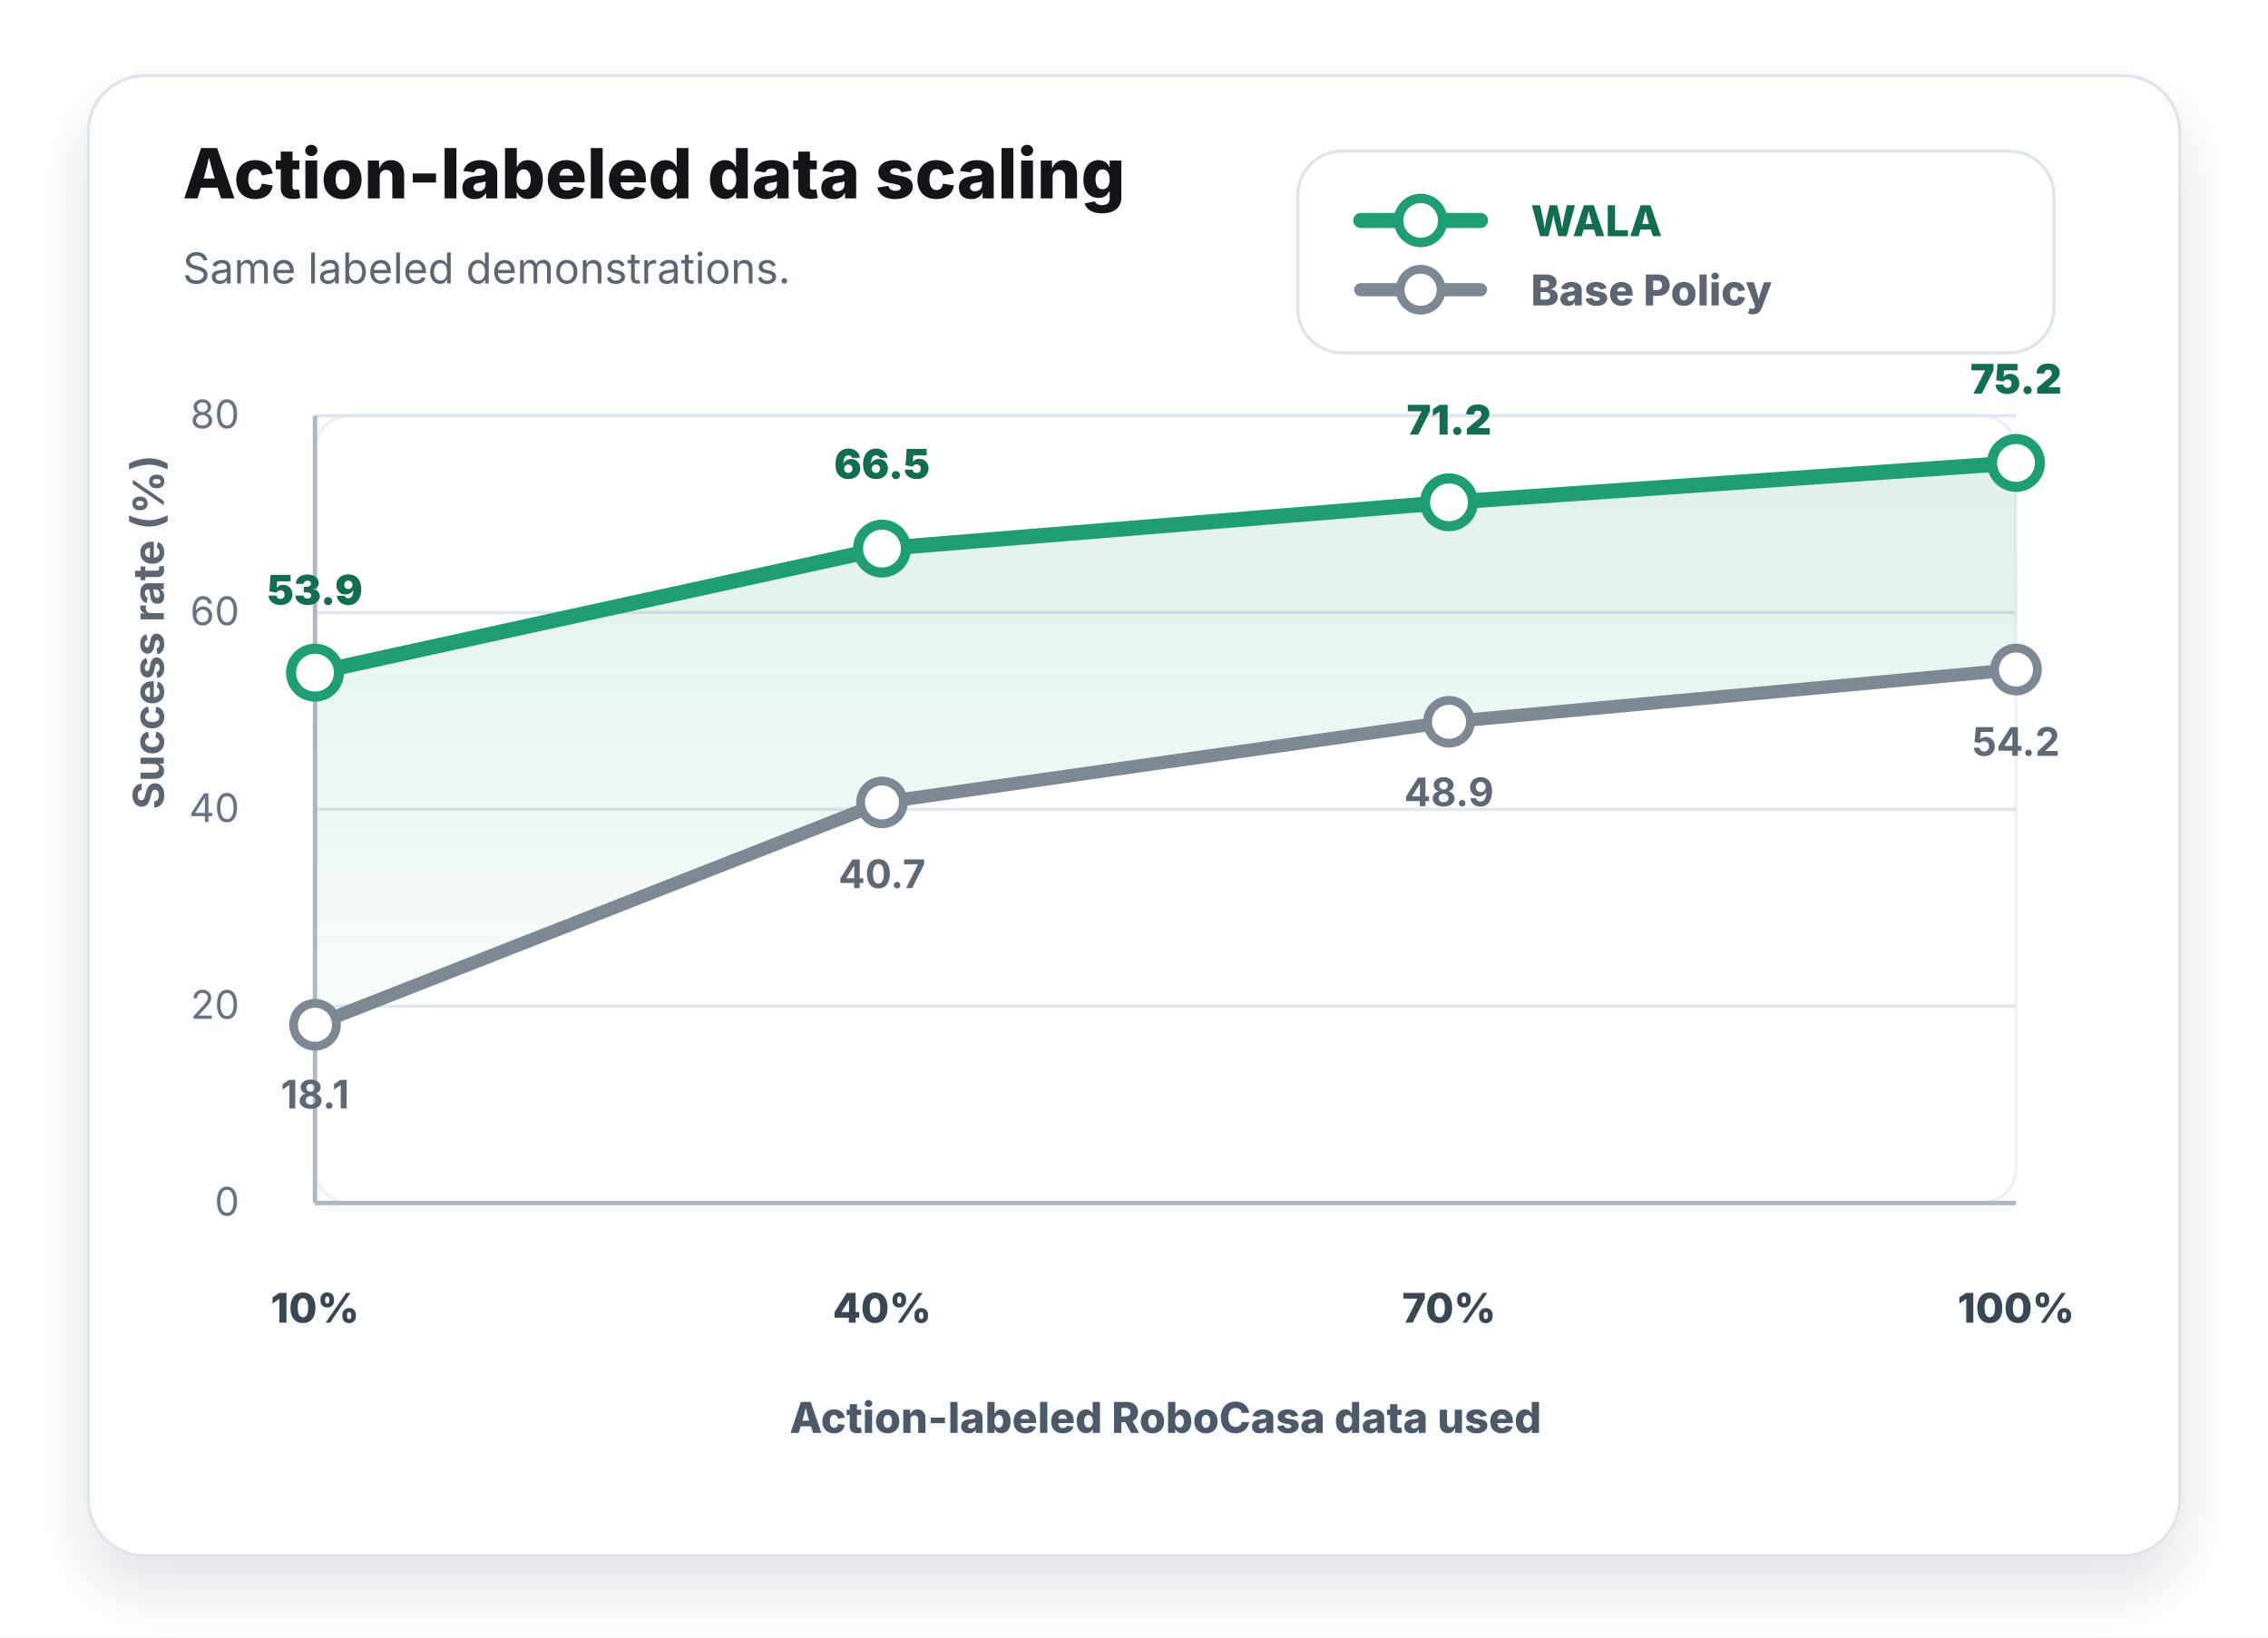
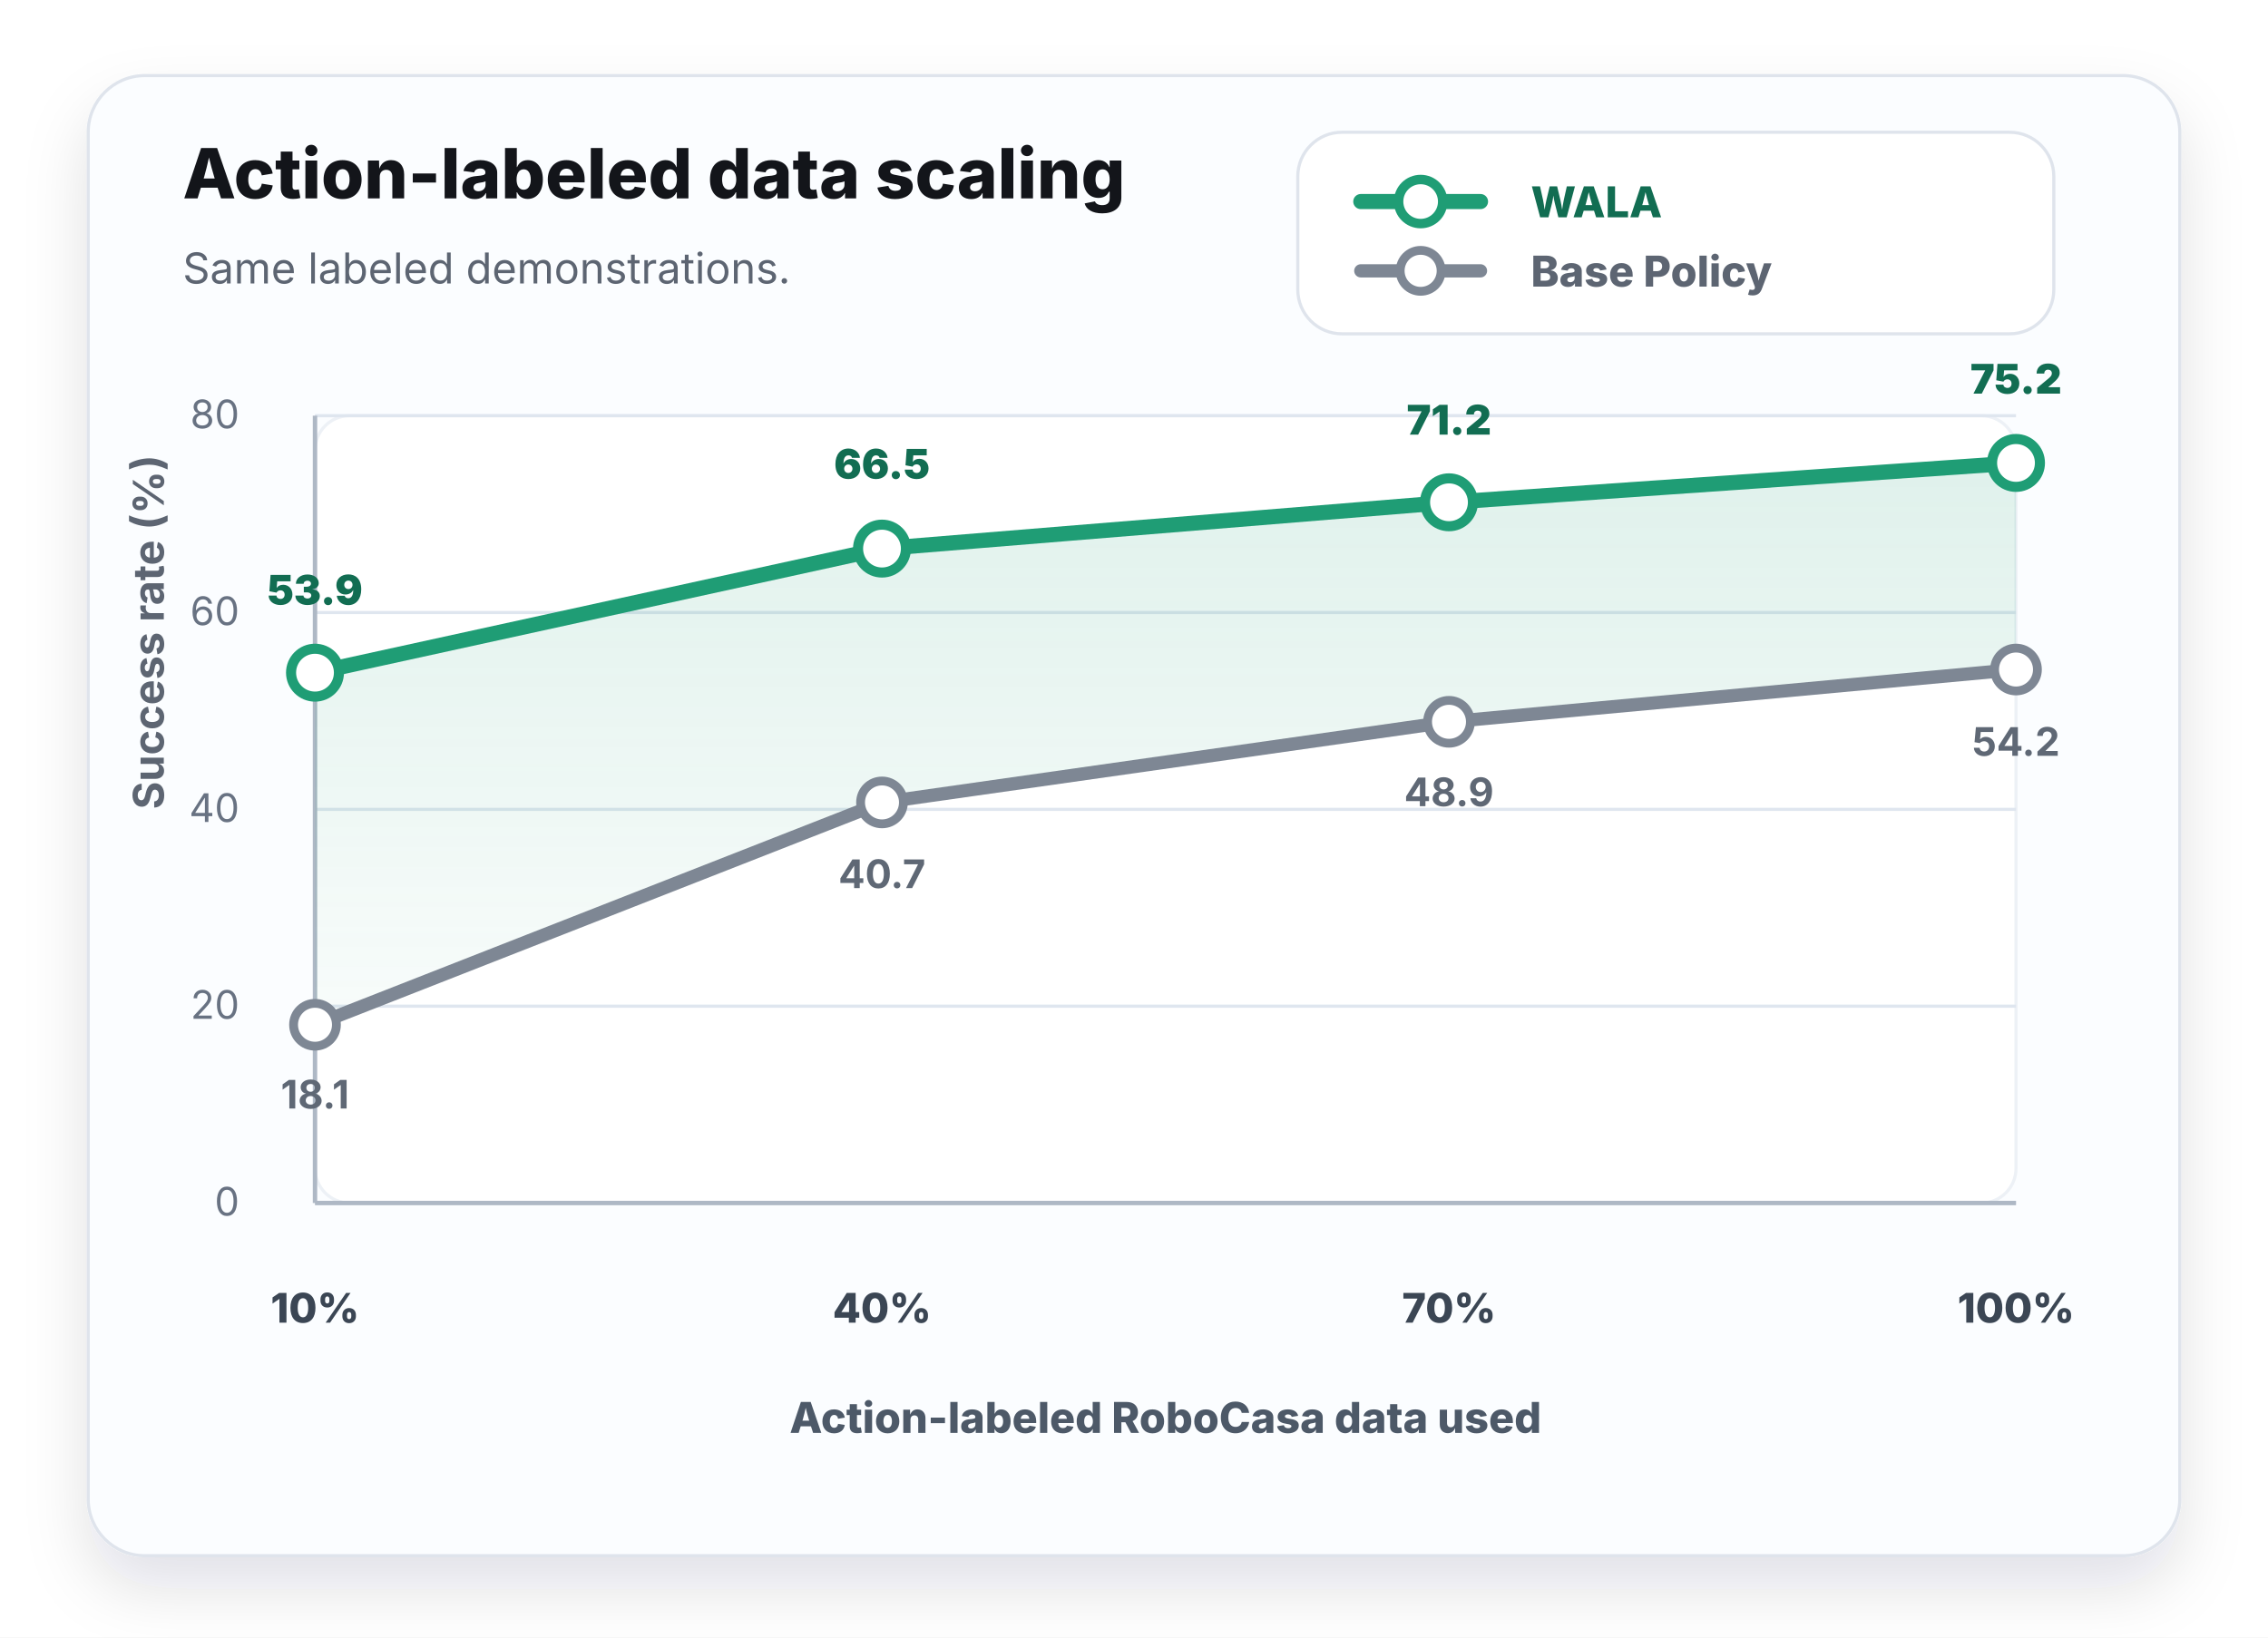
<svg xmlns="http://www.w3.org/2000/svg" viewBox="0 0 720 520" role="img" aria-labelledby="title desc">
  <defs>
    <filter id="softShadow" x="-8%" y="-8%" width="116%" height="124%">
      <feDropShadow dx="0" dy="10" stdDeviation="10" flood-color="#132033" flood-opacity="0.12" />
    </filter>
    <linearGradient id="labeledGain" x1="0" x2="0" y1="0" y2="1">
      <stop offset="0%" stop-color="#1f9d75" stop-opacity="0.14" />
      <stop offset="100%" stop-color="#1f9d75" stop-opacity="0.03" />
    </linearGradient>
  </defs>
  <rect width="720" height="520" fill="#ffffff" />
  <rect x="28" y="24" width="664" height="470" rx="18" fill="#fbfdff" stroke="#dfe4ec" filter="url(#softShadow)" />
  <g font-family="Inter, Arial, sans-serif">
    <text x="58" y="63" fill="#13151a" font-size="22" font-weight="820">
      Action-labeled data scaling
    </text>
    <text x="58" y="90" fill="#5d6572" font-size="13.5">
      Same labeled demonstrations.
    </text>
-     <g transform="translate(412 48)">
+     <g transform="translate(412 42)">
      <rect x="0" y="0" width="240" height="64" rx="14" fill="#ffffff" stroke="#dfe4ec" />
      <line x1="20" y1="22" x2="58" y2="22" stroke="#1f9d75" stroke-width="4.8" stroke-linecap="round" />
      <circle cx="39" cy="22" r="7" fill="#ffffff" stroke="#1f9d75" stroke-width="3" />
      <text x="74" y="27" fill="#126d52" font-size="13.5" font-weight="820">WALA</text>
      <line x1="20" y1="44" x2="58" y2="44" stroke="#7e8794" stroke-width="4.2" stroke-linecap="round" />
      <circle cx="39" cy="44" r="6.5" fill="#ffffff" stroke="#7e8794" stroke-width="2.8" />
      <text x="74" y="49" fill="#5d6572" font-size="13.5" font-weight="760">Base Policy</text>
    </g>
    <rect x="100" y="132" width="540" height="250" rx="11" fill="#ffffff" stroke="#edf1f6" />
    <g stroke="#dfe6ef" stroke-width="1">
      <line x1="100" y1="132" x2="640" y2="132" />
      <line x1="100" y1="194.5" x2="640" y2="194.5" />
      <line x1="100" y1="257" x2="640" y2="257" />
      <line x1="100" y1="319.5" x2="640" y2="319.5" />
      <line x1="100" y1="382" x2="640" y2="382" />
    </g>
    <line x1="100" y1="382" x2="640" y2="382" stroke="#aeb8c5" stroke-width="1.4" />
    <line x1="100" y1="132" x2="100" y2="382" stroke="#aeb8c5" stroke-width="1.4" />
    <g fill="#687282" font-size="12.5">
      <text x="76" y="136" text-anchor="end">80</text>
      <text x="76" y="198.5" text-anchor="end">60</text>
      <text x="76" y="261" text-anchor="end">40</text>
      <text x="76" y="323.5" text-anchor="end">20</text>
      <text x="76" y="386" text-anchor="end">0</text>
    </g>
    <text x="52" y="257" transform="rotate(-90 52 257)" fill="#5d6572" font-size="13.5" font-weight="720">Success rate (%)</text>
    <path d="M 100 213.6 L 280 174.2 L 460 159.5 L 640 147 L 640 212.6 L 460 229.2 L 280 254.8 L 100 325.4 Z" fill="url(#labeledGain)" />
    <path d="M 100 325.4 L 280 254.8 L 460 229.2 L 640 212.6" fill="none" stroke="#7e8794" stroke-width="4.2" stroke-linecap="round" stroke-linejoin="round" />
    <path d="M 100 213.6 L 280 174.2 L 460 159.5 L 640 147" fill="none" stroke="#1f9d75" stroke-width="4.8" stroke-linecap="round" stroke-linejoin="round" />
    <g fill="#ffffff" stroke="#7e8794" stroke-width="2.8">
      <circle cx="100" cy="325.4" r="6.8" />
      <circle cx="280" cy="254.8" r="6.8" />
      <circle cx="460" cy="229.2" r="6.8" />
      <circle cx="640" cy="212.6" r="6.8" />
    </g>
    <g fill="#ffffff" stroke="#1f9d75" stroke-width="3.2">
      <circle cx="100" cy="213.6" r="7.6" />
      <circle cx="280" cy="174.2" r="7.6" />
      <circle cx="460" cy="159.5" r="7.6" />
      <circle cx="640" cy="147" r="7.6" />
    </g>
    <g fill="#126d52" font-size="13" font-weight="850">
      <text x="100" y="192" text-anchor="middle">53.9</text>
      <text x="280" y="152" text-anchor="middle">66.5</text>
      <text x="460" y="138" text-anchor="middle">71.2</text>
      <text x="640" y="125" text-anchor="middle">75.2</text>
    </g>
    <g fill="#5f6875" font-size="12.5" font-weight="730">
      <text x="100" y="352" text-anchor="middle">18.1</text>
      <text x="280" y="282" text-anchor="middle">40.7</text>
      <text x="460" y="256" text-anchor="middle">48.9</text>
      <text x="640" y="240" text-anchor="middle">54.2</text>
    </g>
    <g fill="#3b4654" font-size="13" font-weight="760">
      <text x="100" y="420" text-anchor="middle">10%</text>
      <text x="280" y="420" text-anchor="middle">40%</text>
      <text x="460" y="420" text-anchor="middle">70%</text>
      <text x="640" y="420" text-anchor="middle">100%</text>
    </g>
    <text x="370" y="455" fill="#4d5968" font-size="13.5" font-weight="760" text-anchor="middle">
      Action-labeled RoboCasa data used
    </text>
  </g>
</svg>
